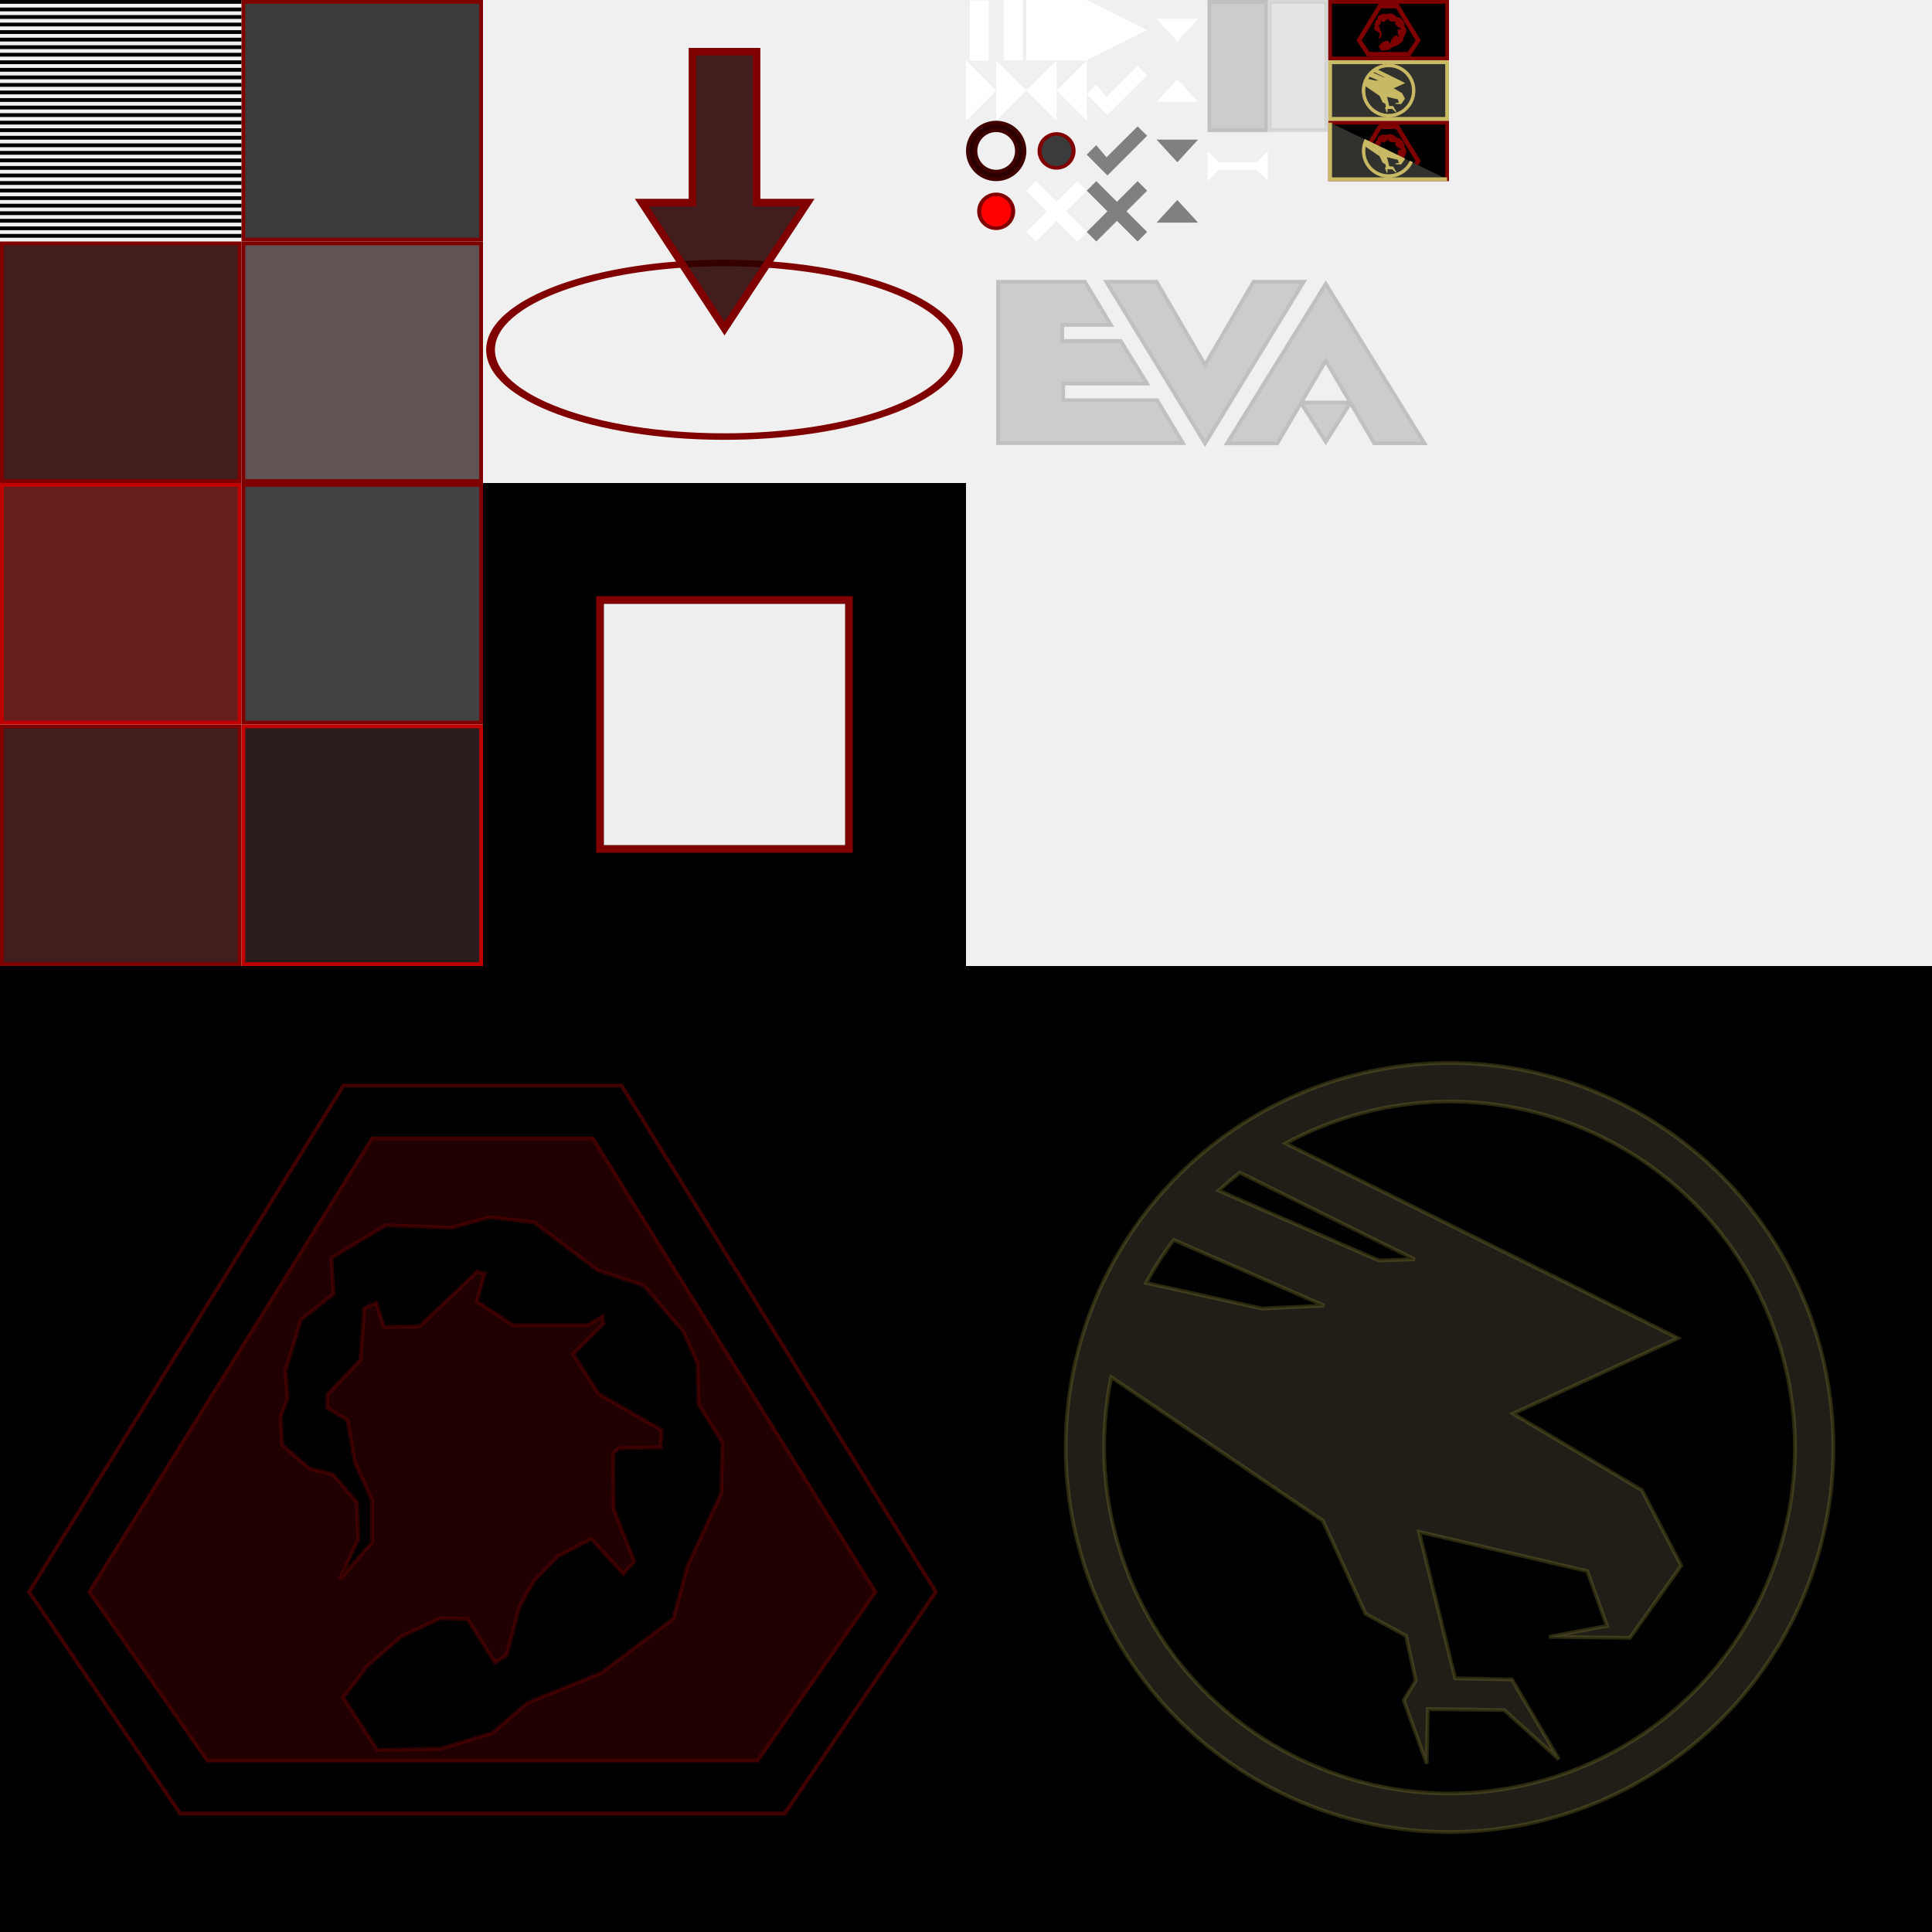
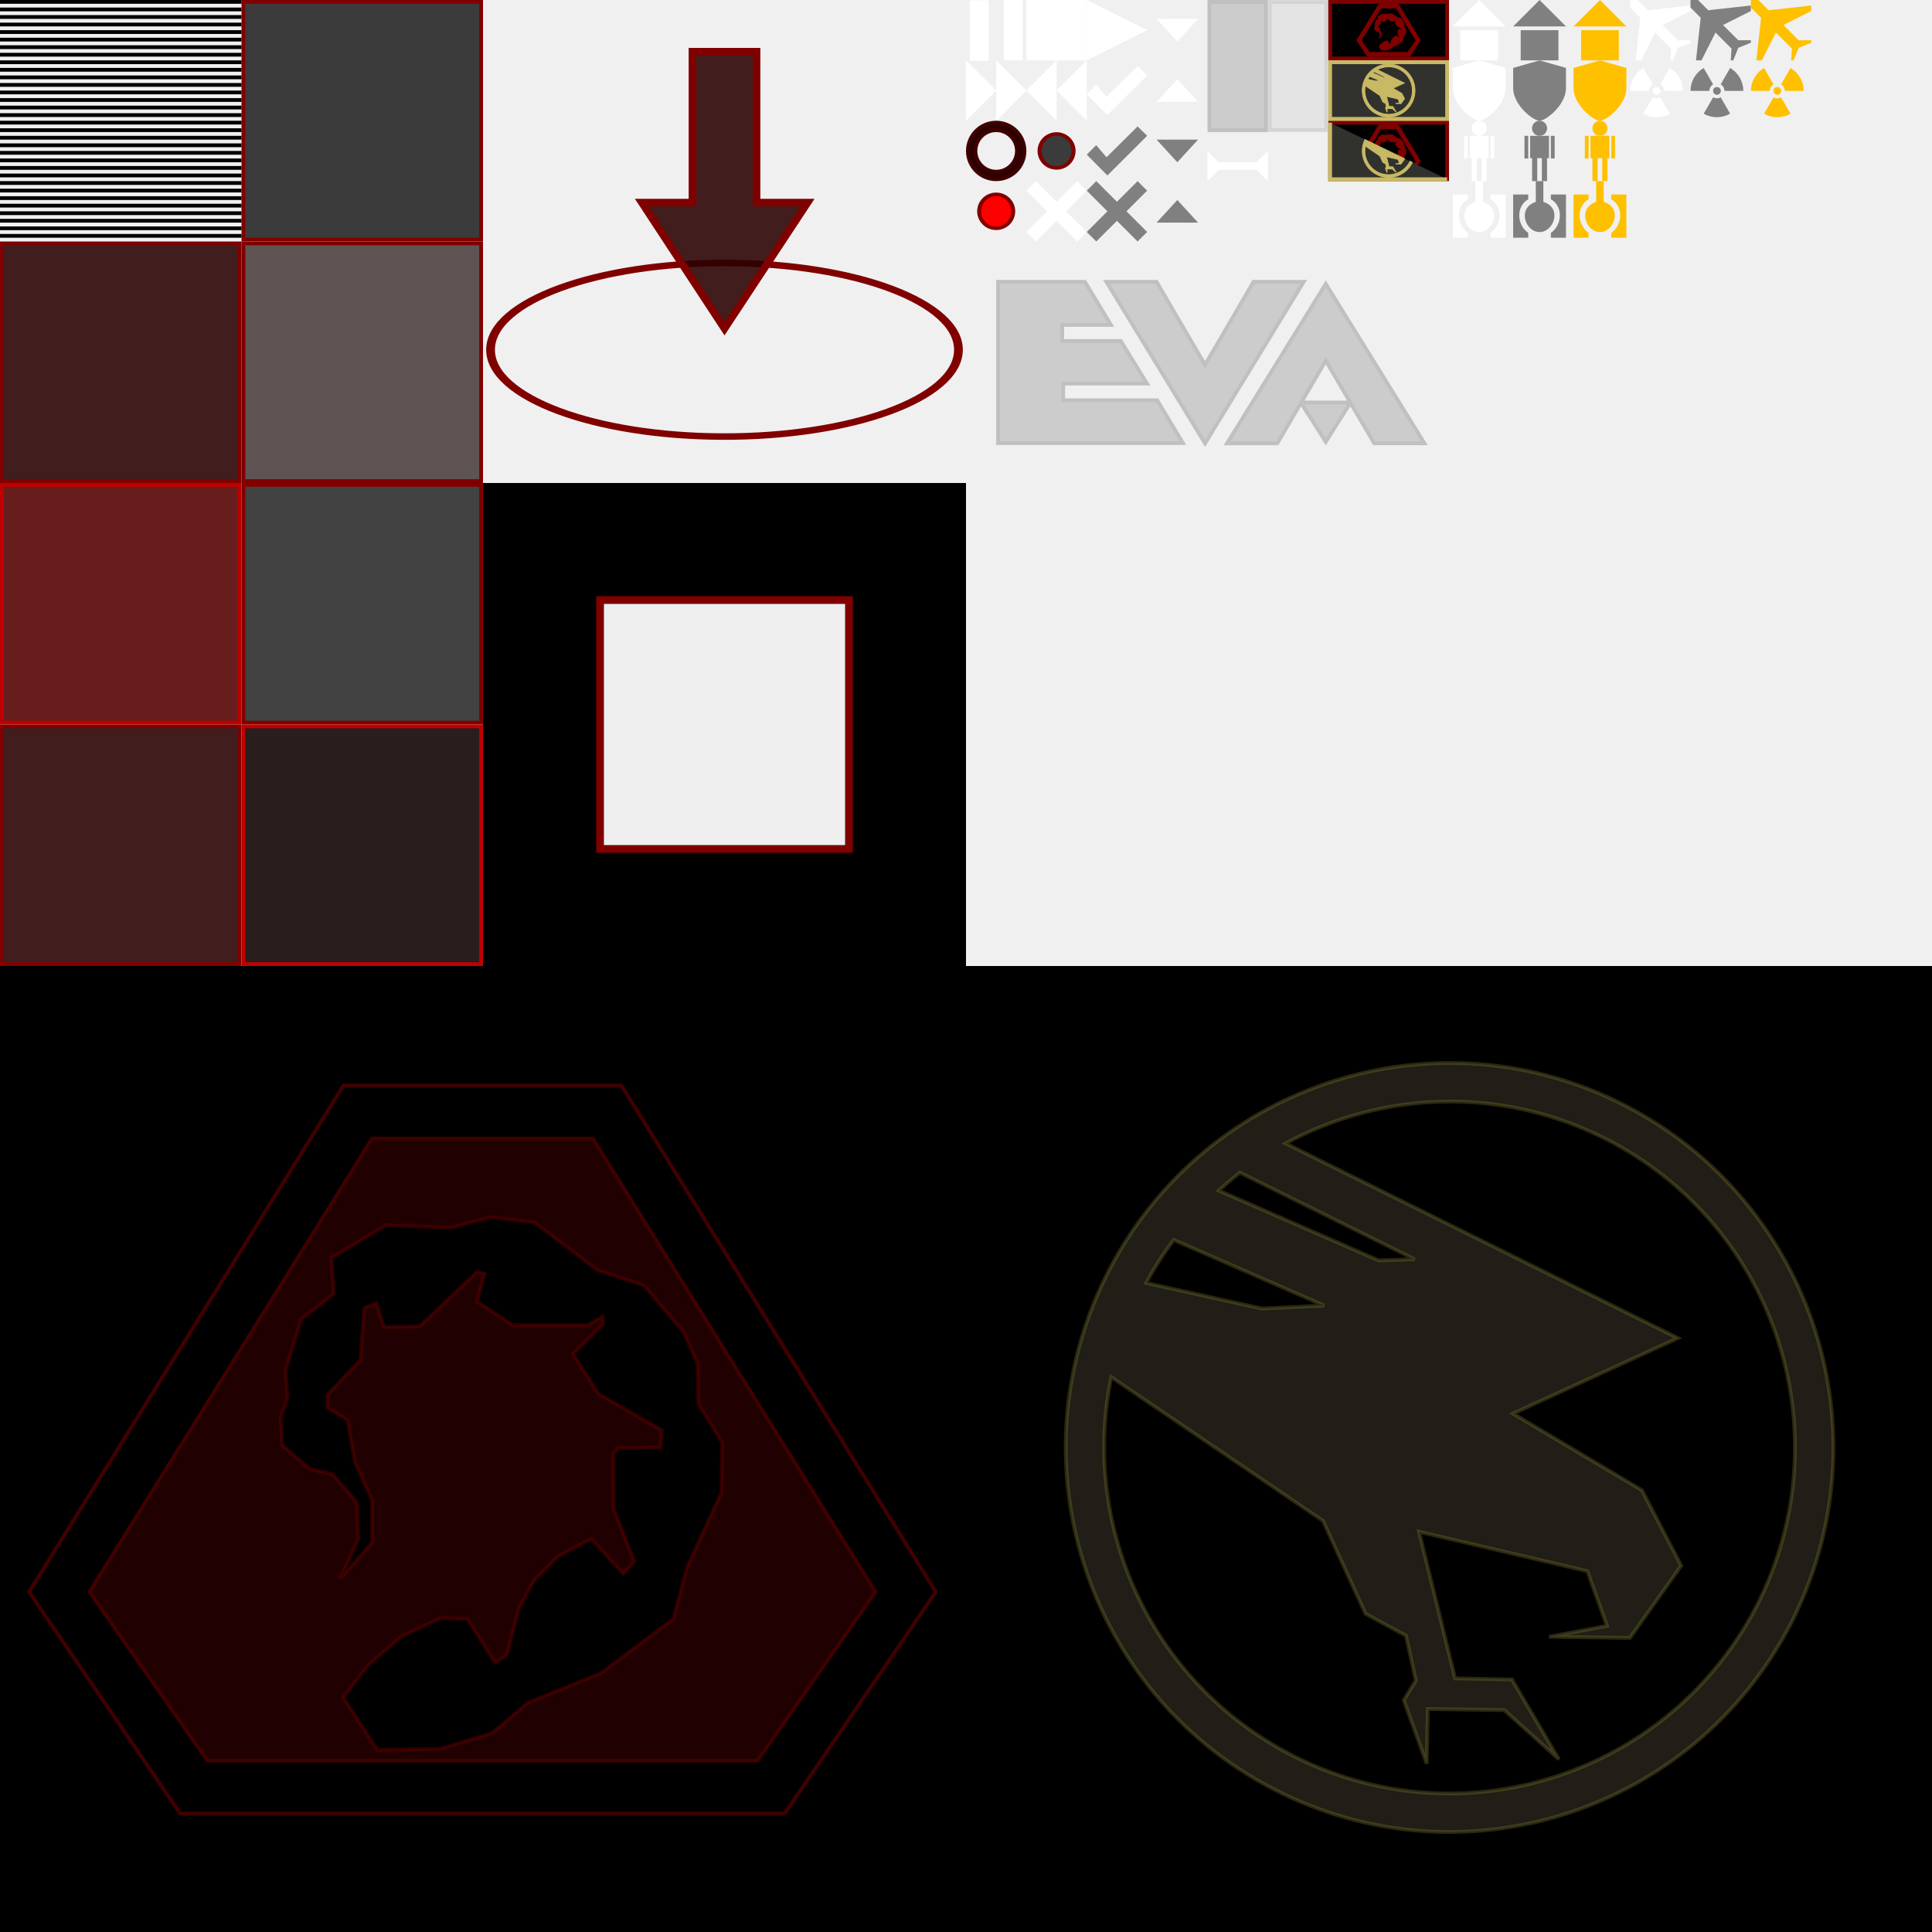
<svg xmlns="http://www.w3.org/2000/svg" width="512" height="512" id="svg2" version="1.1">
  <defs id="defs4">
    <marker style="overflow:visible;" id="Arrow1Lend" refX="0.0" refY="0.0" orient="auto">
      <path transform="scale(0.8) rotate(180) translate(12.5,0)" style="fill-rule:evenodd;stroke:#000000;stroke-width:1.0pt;marker-start:none;" d="M 0.0,0.0 L 5.0,-5.0 L -12.5,0.0 L 5.0,5.0 L 0.0,0.0 z " id="path4339" />
    </marker>
    <marker style="overflow:visible" id="TriangleOutL" refX="0.0" refY="0.0" orient="auto">
      <path transform="scale(0.8)" style="fill-rule:evenodd;stroke:#000000;stroke-width:1.0pt;marker-start:none" d="M 5.77,0.0 L -2.88,5.0 L -2.88,-5.0 L 5.77,0.0 z " id="path4479" />
    </marker>
  </defs>
  <g id="layer1" transform="translate(0,-540.3622)">
    <rect y="572.862" x="352.5" height="15" width="31" id="rect3912" style="fill:#000000;fill-opacity:1;stroke:#800000;stroke-width:1;stroke-opacity:1" />
    <path style="fill:#800000;fill-opacity:1;stroke:#800000;stroke-width:0.2;stroke-miterlimit:4;stroke-opacity:1;stroke-dasharray:none" d="m 365.47,584.7 0.459,-0.579 0.634,-0.53 0.721,-0.325 0.505,0.013 0.516,0.789 0.22,-0.136 0.23,-0.857 0.277,-0.487 0.456,-0.445 0.615,-0.314 0.599,0.633 0.208,-0.223 -0.387,-0.952 -0.007,-1.002 0.104,-0.096 0.778,-0.015 0.022,-0.311 -1.178,-0.656 -0.479,-0.723 0.567,-0.544 -0.015,-0.136 -0.272,0.159 -1.398,0 -0.679,-0.43 0.147,-0.502 -0.14,-0.036 -1.075,0.988 -0.666,0.013 -0.145,-0.437 -0.223,0.095 -0.074,0.937 -0.613,0.63 -0.006,0.233 0.379,0.226 0.14,0.769 0.319,0.678 0,0.769 -0.599,0.656 0.341,-0.719 -0.027,-0.667 -0.454,-0.508 -0.427,-0.099 -0.511,-0.427 -0.034,-0.505 0.131,-0.34 -0.038,-0.5 0.289,-0.925 0.611,-0.464 -0.04,-0.656 1.018,-0.588 1.218,0.045 0.723,-0.19 0.826,0.092 1.186,0.867 0.865,0.276 0.736,0.835 0.267,0.574 0.018,0.739 0.445,0.696 -0.019,0.912 -0.638,1.336 -0.259,0.939 -1.352,0.983 -1.368,0.536 -0.667,0.55 -0.964,0.282 -1.178,0.023 z" id="path3942" />
    <path id="path3944" style="fill:#800000;fill-opacity:1;stroke:#800000;stroke-width:0.2;stroke-miterlimit:4;stroke-opacity:1;stroke-dasharray:none" d="m 370.044,574.467 5.236,8.594 -2.184,3.196 -10.192,0 -2.184,-3.196 5.236,-8.594 z m 0.532,-1.005 -5.152,0 -5.824,9.599 2.8,4.201 11.2,0 2.8,-4.201 z" />
    <rect style="fill:#2b0000;fill-opacity:0.878;stroke:#800000;stroke-width:1;stroke-linecap:square;stroke-miterlimit:4;stroke-dasharray:none" id="rect3776-3" width="63" height="63" x="0.5" y="732.862" />
    <rect y="668.862" x="0.5" height="63" width="63" id="rect3759" style="fill:#560000;fill-opacity:0.878;stroke:#c00000;stroke-width:1;stroke-linecap:square;stroke-miterlimit:4;stroke-opacity:1;stroke-dasharray:none" />
    <rect y="668.862" x="64.5" height="63" width="63" id="rect2984-3" style="fill:#2b2b2b;fill-opacity:0.878;stroke:#800000;stroke-width:1;stroke-linecap:square;stroke-miterlimit:4;stroke-opacity:1;stroke-dasharray:none" />
    <rect y="732.862" x="64.5" height="63" width="63" id="rect3753" style="fill:#0f0000;fill-opacity:0.878;stroke:#c00000;stroke-width:1;stroke-linecap:square;stroke-miterlimit:4;stroke-opacity:1;stroke-dasharray:none" />
    <rect style="fill:#2b0000;fill-opacity:0.878;stroke:#800000;stroke-width:1;stroke-linecap:square;stroke-miterlimit:4;stroke-dasharray:none" id="rect3776" width="63" height="63" x="0.5" y="604.862" />
    <rect y="-603.862" x="64.5" height="63" width="63" id="rect2984" style="fill:#000000;fill-opacity:0.753;stroke:#800000;stroke-width:1;stroke-linecap:square;stroke-miterlimit:4;stroke-dasharray:none" transform="scale(1,-1)" />
    <rect transform="scale(1,-1)" style="fill:#302020;fill-opacity:0.753;stroke:#800000;stroke-width:1;stroke-linecap:square;stroke-miterlimit:4;stroke-dasharray:none" id="rect3007" width="63" height="63" x="64.5" y="-667.862" />
    <g id="g3052" transform="translate(-128,-256)">
      <path id="path5225" d="m 128.5,796.862 63.001,0" style="fill:none;stroke:#000000;stroke-width:1;stroke-linecap:square;stroke-linejoin:miter;stroke-miterlimit:4;stroke-opacity:1;stroke-dasharray:none" />
      <path style="fill:none;stroke:#000000;stroke-width:1;stroke-linecap:square;stroke-linejoin:miter;stroke-miterlimit:4;stroke-opacity:1;stroke-dasharray:none" d="m 128.5,798.862 63.001,0" id="path5229" />
      <path id="path5231" d="m 128.5,800.862 63.001,0" style="fill:none;stroke:#000000;stroke-width:1;stroke-linecap:square;stroke-linejoin:miter;stroke-miterlimit:4;stroke-opacity:1;stroke-dasharray:none" />
      <path style="fill:none;stroke:#000000;stroke-width:1;stroke-linecap:square;stroke-linejoin:miter;stroke-miterlimit:4;stroke-opacity:1;stroke-dasharray:none" d="m 128.5,802.862 63.001,0" id="path5233" />
      <path id="path5235" d="m 128.5,804.862 63.001,0" style="fill:none;stroke:#000000;stroke-width:1;stroke-linecap:square;stroke-linejoin:miter;stroke-miterlimit:4;stroke-opacity:1;stroke-dasharray:none" />
      <path style="fill:none;stroke:#000000;stroke-width:1;stroke-linecap:square;stroke-linejoin:miter;stroke-miterlimit:4;stroke-opacity:1;stroke-dasharray:none" d="m 128.5,806.862 63.001,0" id="path5237" />
      <path id="path5239" d="m 128.5,808.862 63.001,0" style="fill:none;stroke:#000000;stroke-width:1;stroke-linecap:square;stroke-linejoin:miter;stroke-miterlimit:4;stroke-opacity:1;stroke-dasharray:none" />
      <path style="fill:none;stroke:#000000;stroke-width:1;stroke-linecap:square;stroke-linejoin:miter;stroke-miterlimit:4;stroke-opacity:1;stroke-dasharray:none" d="m 128.5,810.862 63.001,0" id="path5241" />
      <path id="path5243" d="m 128.5,812.862 63.001,0" style="fill:none;stroke:#000000;stroke-width:1;stroke-linecap:square;stroke-linejoin:miter;stroke-miterlimit:4;stroke-opacity:1;stroke-dasharray:none" />
      <path style="fill:none;stroke:#000000;stroke-width:1;stroke-linecap:square;stroke-linejoin:miter;stroke-miterlimit:4;stroke-opacity:1;stroke-dasharray:none" d="m 128.5,814.862 63.001,0" id="path5245" />
      <path id="path5247" d="m 128.5,816.862 63.001,0" style="fill:none;stroke:#000000;stroke-width:1;stroke-linecap:square;stroke-linejoin:miter;stroke-miterlimit:4;stroke-opacity:1;stroke-dasharray:none" />
      <path style="fill:none;stroke:#000000;stroke-width:1;stroke-linecap:square;stroke-linejoin:miter;stroke-miterlimit:4;stroke-opacity:1;stroke-dasharray:none" d="m 128.5,818.862 63.001,0" id="path5249" />
      <path id="path5251" d="m 128.5,820.862 63.001,0" style="fill:none;stroke:#000000;stroke-width:1;stroke-linecap:square;stroke-linejoin:miter;stroke-miterlimit:4;stroke-opacity:1;stroke-dasharray:none" />
      <path style="fill:none;stroke:#000000;stroke-width:1;stroke-linecap:square;stroke-linejoin:miter;stroke-miterlimit:4;stroke-opacity:1;stroke-dasharray:none" d="m 128.5,822.862 63.001,0" id="path5253" />
      <path id="path5255" d="m 128.5,824.862 63.001,0" style="fill:none;stroke:#000000;stroke-width:1;stroke-linecap:square;stroke-linejoin:miter;stroke-miterlimit:4;stroke-opacity:1;stroke-dasharray:none" />
      <path style="fill:none;stroke:#000000;stroke-width:1;stroke-linecap:square;stroke-linejoin:miter;stroke-miterlimit:4;stroke-opacity:1;stroke-dasharray:none" d="m 128.5,826.862 63.001,0" id="path5257" />
      <path id="path5259" d="m 128.5,828.862 63.001,0" style="fill:none;stroke:#000000;stroke-width:1;stroke-linecap:square;stroke-linejoin:miter;stroke-miterlimit:4;stroke-opacity:1;stroke-dasharray:none" />
      <path style="fill:none;stroke:#000000;stroke-width:1;stroke-linecap:square;stroke-linejoin:miter;stroke-miterlimit:4;stroke-opacity:1;stroke-dasharray:none" d="m 128.5,830.862 63.001,0" id="path5261" />
      <path id="path5263" d="m 128.5,832.862 63.001,0" style="fill:none;stroke:#000000;stroke-width:1;stroke-linecap:square;stroke-linejoin:miter;stroke-miterlimit:4;stroke-opacity:1;stroke-dasharray:none" />
      <path style="fill:none;stroke:#000000;stroke-width:1;stroke-linecap:square;stroke-linejoin:miter;stroke-miterlimit:4;stroke-opacity:1;stroke-dasharray:none" d="m 128.5,834.862 63.001,0" id="path5265" />
      <path id="path5267" d="m 128.5,836.862 63.001,0" style="fill:none;stroke:#000000;stroke-width:1;stroke-linecap:square;stroke-linejoin:miter;stroke-miterlimit:4;stroke-opacity:1;stroke-dasharray:none" />
      <path style="fill:none;stroke:#000000;stroke-width:1;stroke-linecap:square;stroke-linejoin:miter;stroke-miterlimit:4;stroke-opacity:1;stroke-dasharray:none" d="m 128.5,838.862 63.001,0" id="path5269" />
      <path id="path5271" d="m 128.5,840.862 63.001,0" style="fill:none;stroke:#000000;stroke-width:1;stroke-linecap:square;stroke-linejoin:miter;stroke-miterlimit:4;stroke-opacity:1;stroke-dasharray:none" />
      <path style="fill:none;stroke:#000000;stroke-width:1;stroke-linecap:square;stroke-linejoin:miter;stroke-miterlimit:4;stroke-opacity:1;stroke-dasharray:none" d="m 128.5,842.862 63.001,0" id="path5273" />
      <path id="path5275" d="m 128.5,844.862 63.001,0" style="fill:none;stroke:#000000;stroke-width:1;stroke-linecap:square;stroke-linejoin:miter;stroke-miterlimit:4;stroke-opacity:1;stroke-dasharray:none" />
      <path style="fill:none;stroke:#000000;stroke-width:1;stroke-linecap:square;stroke-linejoin:miter;stroke-miterlimit:4;stroke-opacity:1;stroke-dasharray:none" d="m 128.5,846.862 63.001,0" id="path5277" />
      <path id="path5279" d="m 128.5,848.862 63.001,0" style="fill:none;stroke:#000000;stroke-width:1;stroke-linecap:square;stroke-linejoin:miter;stroke-miterlimit:4;stroke-opacity:1;stroke-dasharray:none" />
      <path style="fill:none;stroke:#000000;stroke-width:1;stroke-linecap:square;stroke-linejoin:miter;stroke-miterlimit:4;stroke-opacity:1;stroke-dasharray:none" d="m 128.5,850.862 63.001,0" id="path5281" />
      <path id="path5283" d="m 128.5,852.862 63.001,0" style="fill:none;stroke:#000000;stroke-width:1;stroke-linecap:square;stroke-linejoin:miter;stroke-miterlimit:4;stroke-opacity:1;stroke-dasharray:none" />
      <path style="fill:none;stroke:#000000;stroke-width:1;stroke-linecap:square;stroke-linejoin:miter;stroke-miterlimit:4;stroke-opacity:1;stroke-dasharray:none" d="m 128.5,854.862 63.001,0" id="path5285" />
      <path id="path5287" d="m 128.5,856.862 63.001,0" style="fill:none;stroke:#000000;stroke-width:1;stroke-linecap:square;stroke-linejoin:miter;stroke-miterlimit:4;stroke-opacity:1;stroke-dasharray:none" />
      <path style="fill:none;stroke:#000000;stroke-width:1;stroke-linecap:square;stroke-linejoin:miter;stroke-miterlimit:4;stroke-opacity:1;stroke-dasharray:none" d="m 128.5,858.862 63.001,0" id="path5289" />
    </g>
    <g transform="translate(128,-256)" id="layer1-9">
      <rect y="940.362" x="16" height="96" width="96" id="rect2987" style="fill:#000080;fill-opacity:0.004;stroke:#000000;stroke-width:32;stroke-linecap:square;stroke-miterlimit:4;stroke-dasharray:none" />
      <rect y="955.362" x="31" height="66" width="66" id="rect3776-4" style="fill:none;stroke:#800000;stroke-width:2;stroke-linecap:square;stroke-miterlimit:4;stroke-dasharray:none" />
    </g>
    <g id="g3280" transform="translate(0,-256)" style="display:none">
      <text id="text3048" y="893.862" x="4" style="font-size:8px;font-style:normal;font-weight:normal;line-height:125%;letter-spacing:0px;word-spacing:0px;fill:#ffffff;fill-opacity:1;stroke:none;font-family:Sans" xml:space="preserve">
        <tspan y="893.862" x="4" id="tspan3050">panel-darkred</tspan>
      </text>
      <text xml:space="preserve" style="font-size:8px;font-style:normal;font-weight:normal;line-height:125%;letter-spacing:0px;word-spacing:0px;fill:#ffffff;fill-opacity:1;stroke:none;font-family:Sans" x="74.2" y="893.862" id="text3086">
        <tspan id="tspan3088" x="74.2" y="893.862">panel-gray</tspan>
      </text>
      <text id="text3090" y="831.862" x="74.2" style="font-size:8px;font-style:normal;font-weight:normal;line-height:125%;letter-spacing:0px;word-spacing:0px;fill:#ffffff;fill-opacity:1;stroke:none;font-family:Sans" xml:space="preserve">
        <tspan y="831.862" x="74.2" id="tspan3092">panel-black</tspan>
      </text>
      <text xml:space="preserve" style="font-size:8px;font-style:normal;font-weight:normal;line-height:125%;letter-spacing:0px;word-spacing:0px;fill:#800000;fill-opacity:1;stroke:none;font-family:Sans" x="3.273" y="831.862" id="text3094">
        <tspan id="tspan3096" x="3.273" y="831.862">panel-scanline</tspan>
      </text>
      <text id="text3098" y="959.862" x="6.2" style="font-size:8px;font-style:normal;font-weight:normal;line-height:125%;letter-spacing:0px;word-spacing:0px;fill:#ffffff;fill-opacity:1;stroke:none;font-family:Sans" xml:space="preserve">
        <tspan y="959.862" x="6.2" id="tspan3100">button-hover</tspan>
      </text>
      <text xml:space="preserve" style="font-size:8px;font-style:normal;font-weight:normal;line-height:125%;letter-spacing:0px;word-spacing:0px;fill:#ffffff;fill-opacity:1;stroke:none;font-family:Sans" x="18.2" y="1023.862" id="text3102">
        <tspan id="tspan3104" x="18.2" y="1023.862">button</tspan>
      </text>
      <text xml:space="preserve" style="font-size:8px;font-style:normal;font-weight:normal;line-height:125%;letter-spacing:0px;word-spacing:0px;fill:#ffffff;fill-opacity:1;stroke:none;font-family:Sans" x="64.2" y="959.862" id="text3106">
        <tspan id="tspan3108" x="64.2" y="959.862">button-disabled</tspan>
      </text>
      <text id="text3110" y="1023.862" x="65.5" style="font-size:8px;font-style:normal;font-weight:normal;line-height:125%;letter-spacing:0px;word-spacing:0px;fill:#ffffff;fill-opacity:1;stroke:none;font-family:Sans" xml:space="preserve">
        <tspan y="1023.862" x="65.5" id="tspan3112">button-pressed</tspan>
      </text>
      <text xml:space="preserve" style="font-size:8px;font-style:normal;font-weight:normal;line-height:125%;letter-spacing:0px;word-spacing:0px;fill:#000000;fill-opacity:1;stroke:none;font-family:Sans" x="160.6" y="989.862" id="text3159">
        <tspan id="tspan3161" x="160.6" y="989.862">shellmapborder</tspan>
      </text>
    </g>
    <rect style="fill:#000000;fill-opacity:1;stroke:#000000;stroke-width:1;stroke-linecap:butt;stroke-miterlimit:4;stroke-opacity:1;stroke-dasharray:none;stroke-dashoffset:0" id="rect4028" width="511" height="255" x="0.5" y="796.862" />
    <path style="fill:#800000;fill-opacity:0.251;stroke:#000000;stroke-width:1;stroke-opacity:1" d="m 157.084,842.1 74.888,120.133 -31.237,44.682 -145.771,0 -31.237,-44.682 74.888,-120.133 z" id="path3068" />
    <path style="fill-opacity:1;stroke:#800000;stroke-width:1;stroke-opacity:0.361;stroke-miterlimit:4;stroke-dasharray:none" d="m 90.962,990.221 6.513,-8.486 8.998,-7.767 10.23,-4.761 7.156,0.196 7.314,11.548 3.115,-1.986 3.264,-12.547 3.924,-7.134 6.466,-6.51 8.717,-4.6 8.495,9.27 2.946,-3.271 -5.495,-13.946 -0.089,-14.675 1.473,-1.411 11.041,-0.214 0.318,-4.558 -16.707,-9.601 -6.796,-10.595 8.043,-7.963 -0.214,-1.986 -3.864,2.334 -19.822,0 -9.628,-6.291 2.079,-7.357 -1.984,-0.528 -15.252,14.467 -9.445,0.197 -2.053,-6.398 -3.162,1.395 -1.053,13.728 -8.697,9.224 -0.079,3.414 5.38,3.311 1.982,11.257 4.531,9.933 0,11.257 -8.495,9.601 4.831,-10.525 -0.383,-9.768 -6.444,-7.438 -6.05,-1.444 -7.245,-6.25 -0.483,-7.397 1.858,-4.984 -0.545,-7.33 4.102,-13.551 8.661,-6.799 -0.566,-9.601 14.442,-8.608 17.274,0.662 10.261,-2.786 11.71,1.348 16.825,12.695 12.265,4.037 10.443,12.234 3.792,8.407 0.249,10.822 6.313,10.19 -0.266,13.36 -9.044,19.571 -3.667,13.752 -19.179,14.397 -19.402,7.849 -9.462,8.06 -13.669,4.127 -16.707,0.331 z" id="path3093" />
    <path id="path5446" style="fill:#000000;fill-opacity:1;stroke:#800000;stroke-width:1;stroke-opacity:0.502" d="m 157.084,842.1 74.888,120.133 -31.237,44.682 -145.771,0 -31.237,-44.682 74.888,-120.133 z m 7.609,-14.047 -73.687,0 -83.298,134.18 40.047,58.729 160.188,0 40.047,-58.729 z" />
    <path id="path6111" style="fill:#c8b98d;fill-opacity:0.165;fill-rule:evenodd;stroke:#807c30;stroke-width:1px;stroke-linecap:butt;stroke-linejoin:miter;stroke-opacity:0.329" d="m 350.92,886.359 -16.538,0.783 -30.641,-6.786 c 2.178,-4.042 4.618,-7.855 7.314,-11.405 z m 23.992,-12.265 -9.553,0.29 -42.393,-18.518 c 1.827,-1.652 3.715,-3.223 5.59,-4.766 z m -32.926,131.225 C 304.773,985.96 286.403,944.578 294.491,905.31 l 56.103,38.083 11.29,24.646 10.711,5.799 2.605,11.888 -3.184,5.219 6.079,16.817 0.289,-14.498 20.265,0.29 14.475,13.048 -12.448,-21.166 -15.054,-0.29 -9.553,-38.853 44.583,10.438 5.211,14.498 -15.343,2.9 21.423,0.29 13.606,-19.137 -10.422,-20.007 -34.161,-20.297 43.714,-20.007 -103.981,-51.594 c 25.758,-13.991 57.728,-15.298 85.666,-0.764 44.66,23.233 62.215,78.218 39.169,123.352 -23.433,45.188 -78.689,62.692 -123.549,39.355 z m -4.699,9.061 c -49.856,-25.936 -69.28,-87.442 -43.384,-137.376 25.896,-49.934 87.305,-69.388 137.162,-43.452 49.634,25.821 69.145,86.93 43.531,137.09 -26.043,50.22 -87.453,69.674 -137.309,43.738 z" />
    <g transform="translate(128,-382.3057)" id="layer1-36">
      <path transform="matrix(1.995402,0,0,1.480459,-42.18389,874.7715)" d="M 22.144,94.834 C 22.288,86.254 36.316,79.357 53.475,79.429 70.635,79.501 84.429,86.515 84.285,95.095 84.141,103.675 70.113,110.572 52.953,110.499 35.896,110.428 22.143,103.494 22.143,94.964" id="path2985" style="fill:none;stroke:#800000;stroke-width:1.164;stroke-linecap:round;stroke-miterlimit:4;stroke-opacity:1;stroke-dasharray:none" />
      <path id="rect4963" d="m 55.5,936.362 17,0 0,40 13.5,0 -22,33.375 -21.894,-33.375 13.394,0 z" style="fill:#2b0000;fill-opacity:0.878;stroke:#800000;stroke-width:2;stroke-linecap:round;stroke-miterlimit:4;stroke-opacity:1" />
    </g>
    <rect style="fill:#ffffff;fill-opacity:1;stroke:none" id="rect3316" width="5" height="16" x="257" y="540.46" />
    <rect style="fill:#ffffff;fill-opacity:1;stroke:none" id="rect4100" width="5" height="16" x="266" y="540.362" />
    <rect y="540.362" x="272" height="16" width="16" id="rect4110" style="fill:#ffffff;fill-opacity:1;stroke:none" />
    <path style="fill:#ffffff;fill-opacity:1;stroke:none" d="m 288,540.362 16,8 0,0 -16,8 z" id="rect4114" />
    <path id="path4119" d="m 256,556.362 8,8 0,0 -8,8 z" style="fill:#ffffff;fill-opacity:1;stroke:none" />
    <path style="fill:#ffffff;fill-opacity:1;stroke:none" d="m 264,556.362 8,8 0,0 -8,8 z" id="path4121" />
    <path style="fill:#ffffff;fill-opacity:1;stroke:none" d="m 288,556.362 -8,8 0,0 8,8 z" id="path4131" />
    <path id="path4133" d="m 280,556.362 -8,8 0,0 8,8 z" style="fill:#ffffff;fill-opacity:1;stroke:none" />
    <path style="fill:#2b0000;fill-opacity:1;stroke:#3f0000;stroke-width:1;stroke-linecap:butt;stroke-miterlimit:4;stroke-opacity:1;stroke-dasharray:none;stroke-dashoffset:0" d="M 264 32.5 C 259.858 32.499 256.501 35.858 256.5 40 C 256.499 44.142 259.858 47.499 264 47.5 C 268.142 47.501 271.499 44.142 271.5 40 C 271.5 35.858 268.142 32.501 264 32.5 z M 264 34.5 C 267.037 34.5 269.5 36.963 269.5 40 C 269.5 43.038 267.038 45.5 264 45.5 C 260.962 45.5 258.5 43.038 258.5 40 C 258.5 36.962 260.962 34.5 264 34.5 z " transform="translate(0,540.3622)" id="path4279" />
    <path transform="matrix(0.9020343,0,0,0.7731723,22.75002,541.2837)" d="m 290.177,50.544 c -4e-4,3.214 -2.234,5.82 -4.989,5.819 -2.755,-4.77e-4 -4.988,-2.607 -4.988,-5.821 4e-4,-3.214 2.234,-5.82 4.989,-5.819 2.755,4.76e-4 4.988,2.606 4.988,5.82" id="path4289" style="fill:#000000;fill-opacity:0.753;stroke:#800000;stroke-width:1.197;stroke-linecap:butt;stroke-miterlimit:4;stroke-opacity:1;stroke-dasharray:none;stroke-dashoffset:0" />
    <path style="fill:#ffffff;fill-opacity:1;stroke:none" d="m 301.468,557.867 2.547,2.475 -10.544,10.52 -5.471,-5.524 2.498,-2.514 2.741,3.215 z" id="rect4408" />
    <path id="path4413" d="m 301.468,573.867 2.547,2.475 -10.544,10.52 -5.471,-5.524 2.498,-2.514 2.741,3.215 z" style="fill:#808080;fill-opacity:1;stroke:none" />
    <path id="path4415" d="m 306.5,545.362 5.5,6 0,0 5.5,-6 z" style="fill:#ffffff;fill-opacity:1;stroke:none" />
    <path style="fill:#ffffff;fill-opacity:1;stroke:none" d="m 306.5,567.362 5.5,-6 0,0 5.5,6 z" id="path4421" />
    <path id="path4425" d="m 306.5,577.362 5.5,6 0,0 5.5,-6 z" style="fill:#808080;fill-opacity:1;stroke:none" />
    <path id="path4429" d="m 306.5,599.362 5.5,-6 0,0 5.5,6 z" style="fill:#808080;fill-opacity:1;stroke:none" />
    <path style="fill:#c0c0c0;fill-opacity:0.753;stroke:#c0c0c0;stroke-width:1;stroke-linecap:round;stroke-linejoin:miter;stroke-miterlimit:4;stroke-opacity:1;stroke-dashoffset:0" d="m 264.5,615.035 23,0 6.908,11.434 -12.908,-1.6e-4 0,4.261 15.518,0 6.962,11.291 -22.217,0 -0.02,4.407 24.911,0 6.828,11.357 -48.982,-2e-5 z" id="rect3142" />
    <path style="fill:#c0c0c0;fill-opacity:0.753;stroke:#c0c0c0;stroke-width:1;stroke-linecap:round;stroke-linejoin:miter;stroke-miterlimit:4;stroke-opacity:1;stroke-dashoffset:0" d="m 293.2,615.035 13.3,0 8.932,15.316 3.918,6.684 3.84,-6.551 9.01,-15.449 13.3,0 -26.15,42.827 z" id="path3931" />
    <path style="fill:#c0c0c0;fill-opacity:0.753;stroke:#c0c0c0;stroke-width:1;stroke-linecap:round;stroke-linejoin:miter;stroke-miterlimit:4;stroke-opacity:1;stroke-dashoffset:0" d="m 351.344,615.597 -26.156,42.251 13.312,0 6.281,-10.719 6.562,10.318 6.531,-10.35 6.312,10.75 13.312,0 z m 0,20.344 6.5,11.094 -13,0 z" id="path3963" />
    <path style="fill:#ff0000;fill-opacity:1;stroke:#800000;stroke-width:1.197;stroke-linecap:butt;stroke-miterlimit:4;stroke-opacity:1;stroke-dasharray:none;stroke-dashoffset:0" id="path3991" d="m 290.177,50.544 c -4e-4,3.214 -2.234,5.82 -4.989,5.819 -2.755,-4.77e-4 -4.988,-2.607 -4.988,-5.821 4e-4,-3.214 2.234,-5.82 4.989,-5.819 2.755,4.76e-4 4.988,2.606 4.988,5.82" transform="matrix(0.9020343,0,0,0.7731723,6.750015,557.2837)" />
    <rect y="540.862" x="336.5" height="34" width="15" id="rect3999" style="fill:#c0c0c0;fill-opacity:0.251;stroke:#c0c0c0;stroke-width:1;stroke-linecap:square;stroke-miterlimit:4;stroke-dasharray:none;stroke-opacity:0.502" />
    <rect style="fill:#c0c0c0;fill-opacity:0.753;stroke:#c0c0c0;stroke-width:1;stroke-linecap:square;stroke-miterlimit:4;stroke-opacity:1;stroke-dasharray:none" id="rect4003" width="15" height="34" x="320.5" y="540.862" />
    <path style="fill:#ffffff;fill-opacity:1;stroke:none" d="m 272,590.889 2.527,-2.527 13.473,13.473 -2.527,2.527 z" id="path3086" />
    <path id="path3088" d="m 288,590.889 -2.527,-2.527 -13.473,13.473 2.527,2.527 z" style="fill:#ffffff;fill-opacity:1;stroke:none" />
    <path id="path3090" d="m 288,590.889 2.527,-2.527 13.473,13.473 -2.527,2.527 z" style="fill:#808080;fill-opacity:1;stroke:none" />
    <path style="fill:#808080;fill-opacity:1;stroke:none" d="m 304,590.889 -2.527,-2.527 -13.473,13.473 2.527,2.527 z" id="path3092" />
    <rect style="fill:#000000;fill-opacity:1;stroke:#800000;stroke-width:1;stroke-opacity:1" id="rect3088" width="31" height="15" x="352.5" y="540.862" />
    <rect y="556.862" x="352.5" height="15" width="31" id="rect3870" style="fill:#31312e;fill-opacity:1;stroke:#c8b964;stroke-width:1;stroke-opacity:1" />
    <path d="m 365.713,561.779 -1.138,0.054 -2.109,-0.466 c 0.15,-0.278 0.318,-0.54 0.503,-0.783 z m 1.651,-0.843 -0.657,0.02 -2.917,-1.272 c 0.126,-0.113 0.256,-0.221 0.385,-0.327 z m -2.266,9.014 c -2.561,-1.33 -3.825,-4.173 -3.268,-6.87 l 3.861,2.616 0.777,1.693 0.737,0.398 0.179,0.817 -0.219,0.359 0.418,1.155 0.02,-0.996 1.395,0.02 0.996,0.896 -0.857,-1.454 -1.036,-0.02 -0.657,-2.669 3.068,0.717 0.359,0.996 -1.056,0.199 1.474,0.02 0.936,-1.315 -0.717,-1.374 -2.351,-1.394 3.008,-1.374 -7.156,-3.544 c 1.773,-0.961 3.973,-1.051 5.895,-0.052 3.073,1.596 4.281,5.373 2.695,8.474 -1.613,3.104 -5.415,4.307 -8.502,2.703 z m -0.323,0.622 c -3.431,-1.782 -4.768,-6.007 -2.986,-9.437 1.782,-3.43 6.008,-4.767 9.439,-2.985 3.416,1.774 4.758,5.972 2.996,9.417 -1.792,3.45 -6.018,4.786 -9.449,3.005 z" style="fill:#c8b964;fill-opacity:1;fill-rule:evenodd;stroke:#c8b964;stroke-opacity:1;stroke-width:0.2;stroke-miterlimit:4;stroke-dasharray:none" id="path3872" />
    <path id="path3889" d="m 365.47,552.7 0.459,-0.579 0.634,-0.53 0.721,-0.325 0.505,0.013 0.516,0.789 0.22,-0.136 0.23,-0.857 0.277,-0.487 0.456,-0.445 0.615,-0.314 0.599,0.633 0.208,-0.223 -0.387,-0.952 -0.007,-1.002 0.104,-0.096 0.778,-0.015 0.022,-0.311 -1.178,-0.656 -0.479,-0.723 0.567,-0.544 -0.015,-0.136 -0.272,0.159 -1.398,0 -0.679,-0.43 0.147,-0.502 -0.14,-0.036 -1.075,0.988 -0.666,0.013 -0.145,-0.437 -0.223,0.095 -0.074,0.937 -0.613,0.63 -0.006,0.233 0.379,0.226 0.14,0.769 0.319,0.678 0,0.769 -0.599,0.656 0.341,-0.719 -0.027,-0.667 -0.454,-0.508 -0.427,-0.099 -0.511,-0.427 -0.034,-0.505 0.131,-0.34 -0.038,-0.5 0.289,-0.925 0.611,-0.464 -0.04,-0.656 1.018,-0.588 1.218,0.045 0.723,-0.19 0.826,0.092 1.186,0.867 0.865,0.276 0.736,0.835 0.267,0.574 0.018,0.739 0.445,0.696 -0.019,0.912 -0.638,1.336 -0.259,0.939 -1.352,0.983 -1.368,0.536 -0.667,0.55 -0.964,0.282 -1.178,0.023 z" style="fill:#800000;fill-opacity:1;stroke:#800000;stroke-width:0.2;stroke-miterlimit:4;stroke-opacity:1;stroke-dasharray:none" />
    <path d="m 370.044,542.467 5.236,8.594 -2.184,3.196 -10.192,0 -2.184,-3.196 5.236,-8.594 z m 0.532,-1.005 -5.152,0 -5.824,9.599 2.8,4.201 11.2,0 2.8,-4.201 z" style="fill:#800000;fill-opacity:1;stroke:#800000;stroke-width:0.2;stroke-miterlimit:4;stroke-opacity:1;stroke-dasharray:none" id="path3891" />
    <path style="fill:#31312e;fill-opacity:1;stroke:#c8b964;stroke-width:1;stroke-opacity:1;stroke-linecap:butt;stroke-linejoin:miter" d="m 383.5,587.862 -31,0 0,-15" id="rect3901" />
    <path style="fill:#c8b964;fill-opacity:1;fill-rule:evenodd;stroke:#c8b964;stroke-width:0.2;stroke-miterlimit:4;stroke-opacity:1;stroke-dasharray:none" d="M 361.719 36.969 C 360.073 40.366 361.409 44.468 364.781 46.219 C 368.212 48 372.427 46.669 374.219 43.219 C 374.247 43.158 374.255 43.092 374.281 43.031 L 373.656 42.719 C 373.634 42.771 373.618 42.823 373.594 42.875 C 371.981 45.979 368.181 47.197 365.094 45.594 C 362.533 44.264 361.287 41.416 361.844 38.719 L 365.688 41.344 L 366.469 43.031 L 367.219 43.438 L 367.375 44.25 L 367.156 44.594 L 367.594 45.75 L 367.594 44.75 L 369 44.781 L 370 45.688 L 369.125 44.219 L 368.094 44.188 L 367.438 41.531 L 370.5 42.25 L 370.875 43.25 L 369.812 43.438 L 371.281 43.469 L 372.219 42.156 L 372.125 42 L 361.719 36.969 z " transform="translate(0,540.3622)" id="path3937" />
    <path id="path3948" d="m 320,580.362 4,4 0,0 -4,4 z" style="fill:#ffffff;fill-opacity:1;stroke:none" />
    <rect style="fill:#ffffff;fill-opacity:1;stroke:none" id="rect3950" width="10" height="2" x="323" y="583.362" />
    <path style="fill:#ffffff;fill-opacity:1;stroke:none" d="m 336,580.362 -4,4 0,0 4,4 z" id="path3952" />
+     <rect style="fill:#ffffff;fill-opacity:1;stroke:none" id="rect3167" width="10" height="8" x="387" y="548.362" />
+     <path id="path3171" d="m 385,547.362 7,-7 0,0 7,7 z" style="fill:#ffffff;fill-opacity:1;stroke:none" />
+     <path style="fill:#ffffff;fill-opacity:1;stroke:none" d="m 385,563.776 c 0.073,4.469 5.311,8.587 7,8.587 1.689,0 6.931,-4.117 7,-8.587 l 0,-5.413 -7,-2 -7,2 z" id="path3177" />
+     <path style="fill:#ffffff;fill-opacity:1;stroke:none" id="path3979" d="m 394.389,34.394 a 1.724,1.724 0 1 1 0,-2.56e-4" transform="matrix(1.16038,0,0,1.16038,-63.64103,534.4526)" />
+     <path style="fill:#ffffff;fill-opacity:1;stroke:none" d="m 389.5,576.362 0,5.905 0.519,0 0,6.095 1.364,0 0,-6.095 1.234,0 0,6.095 1.364,0 0,-6.095 0.519,0 0,-5.905 -5,0 z" id="rect3981" />
+     <rect style="fill:#ffffff;fill-opacity:1;stroke:none" id="rect3989" width="1" height="6" x="395" y="576.362" />
+     <rect y="576.362" x="388" height="6" width="1" id="rect3991" style="fill:#ffffff;fill-opacity:1;stroke:none" />
+     <path style="fill:#ffffff;fill-opacity:1;stroke:none" d="m 385,591.908 0,11.455 4,0 0,-1.273 c -3.164,-2.239 -3.186,-7.183 0,-8.909 l 0,-1.273 z" id="rect4007" />
+     <path style="fill:#ffffff;fill-opacity:1;stroke:none" d="m 391,588.362 0,5.5 c -5.015,1.625 -2.82,7.979 1,8 3.727,0.021 6.151,-6.375 1,-8 l 0,-5.5 z" id="path4019" />
+     <rect y="548.362" x="403" height="8" width="10" id="rect4092" style="fill:#808080;fill-opacity:1;stroke:none" />
+     <path style="fill:#808080;fill-opacity:1;stroke:none" d="m 401,547.362 7,-7 0,0 7,7 z" id="path4094" />
+     <path id="path4105" d="m 405.5,576.362 0,5.905 0.519,0 0,6.095 1.364,0 0,-6.095 1.234,0 0,6.095 1.364,0 0,-6.095 0.519,0 0,-5.905 -5,0 z" style="fill:#808080;fill-opacity:1;stroke:none" />
+     <rect y="576.362" x="411" height="6" width="1" id="rect4107" style="fill:#808080;fill-opacity:1;stroke:none" />
+     <rect style="fill:#808080;fill-opacity:1;stroke:none" id="rect4109" width="1" height="6" x="404" y="576.362" />
+     <rect style="fill:#ffc000;fill-opacity:1;stroke:none" id="rect4117" width="10" height="8" x="419" y="548.362" />
+     <path id="path4120" d="m 417,547.362 7,-7 0,0 7,7 z" style="fill:#ffc000;fill-opacity:1;stroke:none" />
+     <path style="fill:#ffc000;fill-opacity:1;stroke:none" d="m 421.5,576.362 0,5.905 0.519,0 0,6.095 1.364,0 0,-6.095 1.234,0 0,6.095 1.364,0 0,-6.095 0.519,0 0,-5.905 -5,0 z" id="path4126" />
+     <rect style="fill:#ffc000;fill-opacity:1;stroke:none" id="rect4128" width="1" height="6" x="427" y="576.362" />
+     <rect y="576.362" x="420" height="6" width="1" id="rect4130" style="fill:#ffc000;fill-opacity:1;stroke:none" />
+     <path transform="matrix(1.16038,0,0,1.16038,-47.64103,534.4526)" d="m 394.389,34.394 a 1.724,1.724 0 1 1 0,-2.56e-4" id="path4138" style="fill:#808080;fill-opacity:1;stroke:none" />
+     <path style="fill:#ffc000;fill-opacity:1;stroke:none" id="path4140" d="m 394.389,34.394 a 1.724,1.724 0 1 1 0,-2.56e-4" transform="matrix(1.16038,0,0,1.16038,-31.64103,534.4526)" />
+     <path id="path4144" d="m 399,591.908 0,11.455 -4,0 0,-1.273 c 3.164,-2.239 3.186,-7.183 0,-8.909 l 0,-1.273 z" style="fill:#ffffff;fill-opacity:1;stroke:none" />
+     <path id="path4162" d="m 401,591.908 0,11.455 4,0 0,-1.273 c -3.164,-2.239 -3.186,-7.183 0,-8.909 l 0,-1.273 z" style="fill:#808080;fill-opacity:1;stroke:none" />
+     <path id="path4164" d="m 407,588.362 0,5.5 c -5.015,1.625 -2.82,7.979 1,8 3.727,0.021 6.151,-6.375 1,-8 l 0,-5.5 z" style="fill:#808080;fill-opacity:1;stroke:none" />
+     <path style="fill:#808080;fill-opacity:1;stroke:none" d="m 415,591.908 0,11.455 -4,0 0,-1.273 c 3.164,-2.239 3.186,-7.183 0,-8.909 l 0,-1.273 z" id="path4166" />
+     <path style="fill:#ffc000;fill-opacity:1;stroke:none" d="m 417,591.908 0,11.455 4,0 0,-1.273 c -3.164,-2.239 -3.186,-7.183 0,-8.909 l 0,-1.273 z" id="path4168" />
+     <path style="fill:#ffc000;fill-opacity:1;stroke:none" d="m 423,588.362 0,5.5 c -5.015,1.625 -2.82,7.979 1,8 3.727,0.021 6.151,-6.375 1,-8 l 0,-5.5 z" id="path4170" />
+     <path id="path4172" d="m 431,591.908 0,11.455 -4,0 0,-1.273 c 3.164,-2.239 3.186,-7.183 0,-8.909 l 0,-1.273 z" style="fill:#ffc000;fill-opacity:1;stroke:none" />
+     <path id="path4174" d="m 401,563.776 c 0.073,4.469 5.311,8.587 7,8.587 1.689,0 6.931,-4.117 7,-8.587 l 0,-5.413 -7,-2 -7,2 z" style="fill:#808080;fill-opacity:1;stroke:none" />
+     <path style="fill:#ffc000;fill-opacity:1;stroke:none" d="m 417,563.776 c 0.073,4.469 5.311,8.587 7,8.587 1.689,0 6.931,-4.117 7,-8.587 l 0,-5.413 -7,-2 -7,2 z" id="path4176" />
+     <path transform="matrix(0.2025317,0,0,-0.1509434,349.0886,568.5429)" d="m 448.875,27.126 a 4.938,6.625 0 1 1 0,-9.82e-4" id="path4182" style="fill:#ffffff;fill-opacity:1;stroke:none" />
+     <path id="path4199" d="m 446,564.449 c -10e-4,-2.418 -1.255,-4.766 -3.5,-6.062 l -2.5,4.344 c 0.638,0.368 0.996,1.032 1,1.719 z" style="fill:#ffffff;fill-opacity:1;stroke:none" />
+     <path style="fill:#ffffff;fill-opacity:1;stroke:none" d="m 442.5,570.485 c -2.095,1.208 -4.755,1.296 -7,1.6e-4 l 2.512,-4.337 c 0.638,0.368 1.392,0.346 1.988,0.007 z" id="path4203" />
+     <path style="fill:#ffffff;fill-opacity:1;stroke:none" id="path4215" d="m 448.875,27.126 a 4.938,6.625 0 1 1 0,-9.82e-4" transform="matrix(0.2025317,0,0,-0.1509434,349.0886,568.5429)" />
+     <path style="fill:#ffffff;fill-opacity:1;stroke:none" d="m 432,564.449 c 10e-4,-2.418 1.255,-4.766 3.5,-6.062 l 2.5,4.344 c -0.638,0.368 -0.996,1.032 -1,1.719 z" id="path4239" />
+     <path style="fill:#808080;fill-opacity:1;stroke:none" id="path4288" d="m 448.875,27.126 a 4.938,6.625 0 1 1 0,-9.82e-4" transform="matrix(0.2025317,0,0,-0.1509434,365.0886,568.5429)" />
+     <path style="fill:#808080;fill-opacity:1;stroke:none" d="m 462,564.449 c -10e-4,-2.418 -1.255,-4.766 -3.5,-6.062 l -2.5,4.344 c 0.638,0.368 0.996,1.032 1,1.719 z" id="path4290" />
+     <path id="path4292" d="m 458.5,570.485 c -2.095,1.208 -4.755,1.296 -7,1.6e-4 l 2.512,-4.337 c 0.638,0.368 1.392,0.346 1.988,0.007 z" style="fill:#808080;fill-opacity:1;stroke:none" />
+     <path transform="matrix(0.2025317,0,0,-0.1509434,365.0886,568.5429)" d="m 448.875,27.126 a 4.938,6.625 0 1 1 0,-9.82e-4" id="path4294" style="fill:#808080;fill-opacity:1;stroke:none" />
+     <path id="path4296" d="m 448,564.449 c 10e-4,-2.418 1.255,-4.766 3.5,-6.062 l 2.5,4.344 c -0.638,0.368 -0.996,1.032 -1,1.719 z" style="fill:#808080;fill-opacity:1;stroke:none" />
+     <path transform="matrix(0.2025317,0,0,-0.1509434,381.0886,568.5429)" d="m 448.875,27.126 a 4.938,6.625 0 1 1 0,-9.82e-4" id="path4298" style="fill:#ffc000;fill-opacity:1;stroke:none" />
+     <path id="path4300" d="m 478,564.449 c -10e-4,-2.418 -1.255,-4.766 -3.5,-6.062 l -2.5,4.344 c 0.638,0.368 0.996,1.032 1,1.719 z" style="fill:#ffc000;fill-opacity:1;stroke:none" />
+     <path style="fill:#ffc000;fill-opacity:1;stroke:none" d="m 474.5,570.485 c -2.095,1.208 -4.755,1.296 -7,1.6e-4 l 2.512,-4.337 c 0.638,0.368 1.392,0.346 1.988,0.007 z" id="path4302" />
+     <path style="fill:#ffc000;fill-opacity:1;stroke:none" id="path4304" d="m 448.875,27.126 a 4.938,6.625 0 1 1 0,-9.82e-4" transform="matrix(0.2025317,0,0,-0.1509434,381.0886,568.5429)" />
+     <path style="fill:#ffc000;fill-opacity:1;stroke:none" d="m 464,564.449 c 10e-4,-2.418 1.255,-4.766 3.5,-6.062 l 2.5,4.344 c -0.638,0.368 -0.996,1.032 -1,1.719 z" id="path4306" />
+     <path style="fill:#ffffff;fill-opacity:1;stroke:none" d="m 432,540.362 0,2 2.708,2.708 -1.25,11.292 1.458,0 3.708,-7.375 4.25,4.25 -0.208,3.125 0.667,0 1.333,-3.333 3.333,-1.333 0,-0.667 -3.333,0 -4.042,-4.042 7.375,-3.708 0,-1.458 -11.292,1.25 L 434,540.362 z" id="rect4315" />
+     <path id="path4338" d="m 448,540.362 0,2 2.708,2.708 -1.25,11.292 1.458,0 3.708,-7.375 4.25,4.25 -0.208,3.125 0.667,0 1.333,-3.333 3.333,-1.333 0,-0.667 -3.333,0 -4.042,-4.042 7.375,-3.708 0,-1.458 -11.292,1.25 L 450,540.362 z" style="fill:#808080;fill-opacity:1;stroke:none" />
+     <path style="fill:#ffc000;fill-opacity:1;stroke:none" d="m 464,540.362 0,2 2.708,2.708 -1.25,11.292 1.458,0 3.708,-7.375 4.25,4.25 -0.208,3.125 0.667,0 1.333,-3.333 3.333,-1.333 0,-0.667 -3.333,0 -4.042,-4.042 7.375,-3.708 0,-1.458 -11.292,1.25 L 466,540.362 z" id="path4340" />
  </g>
</svg>
